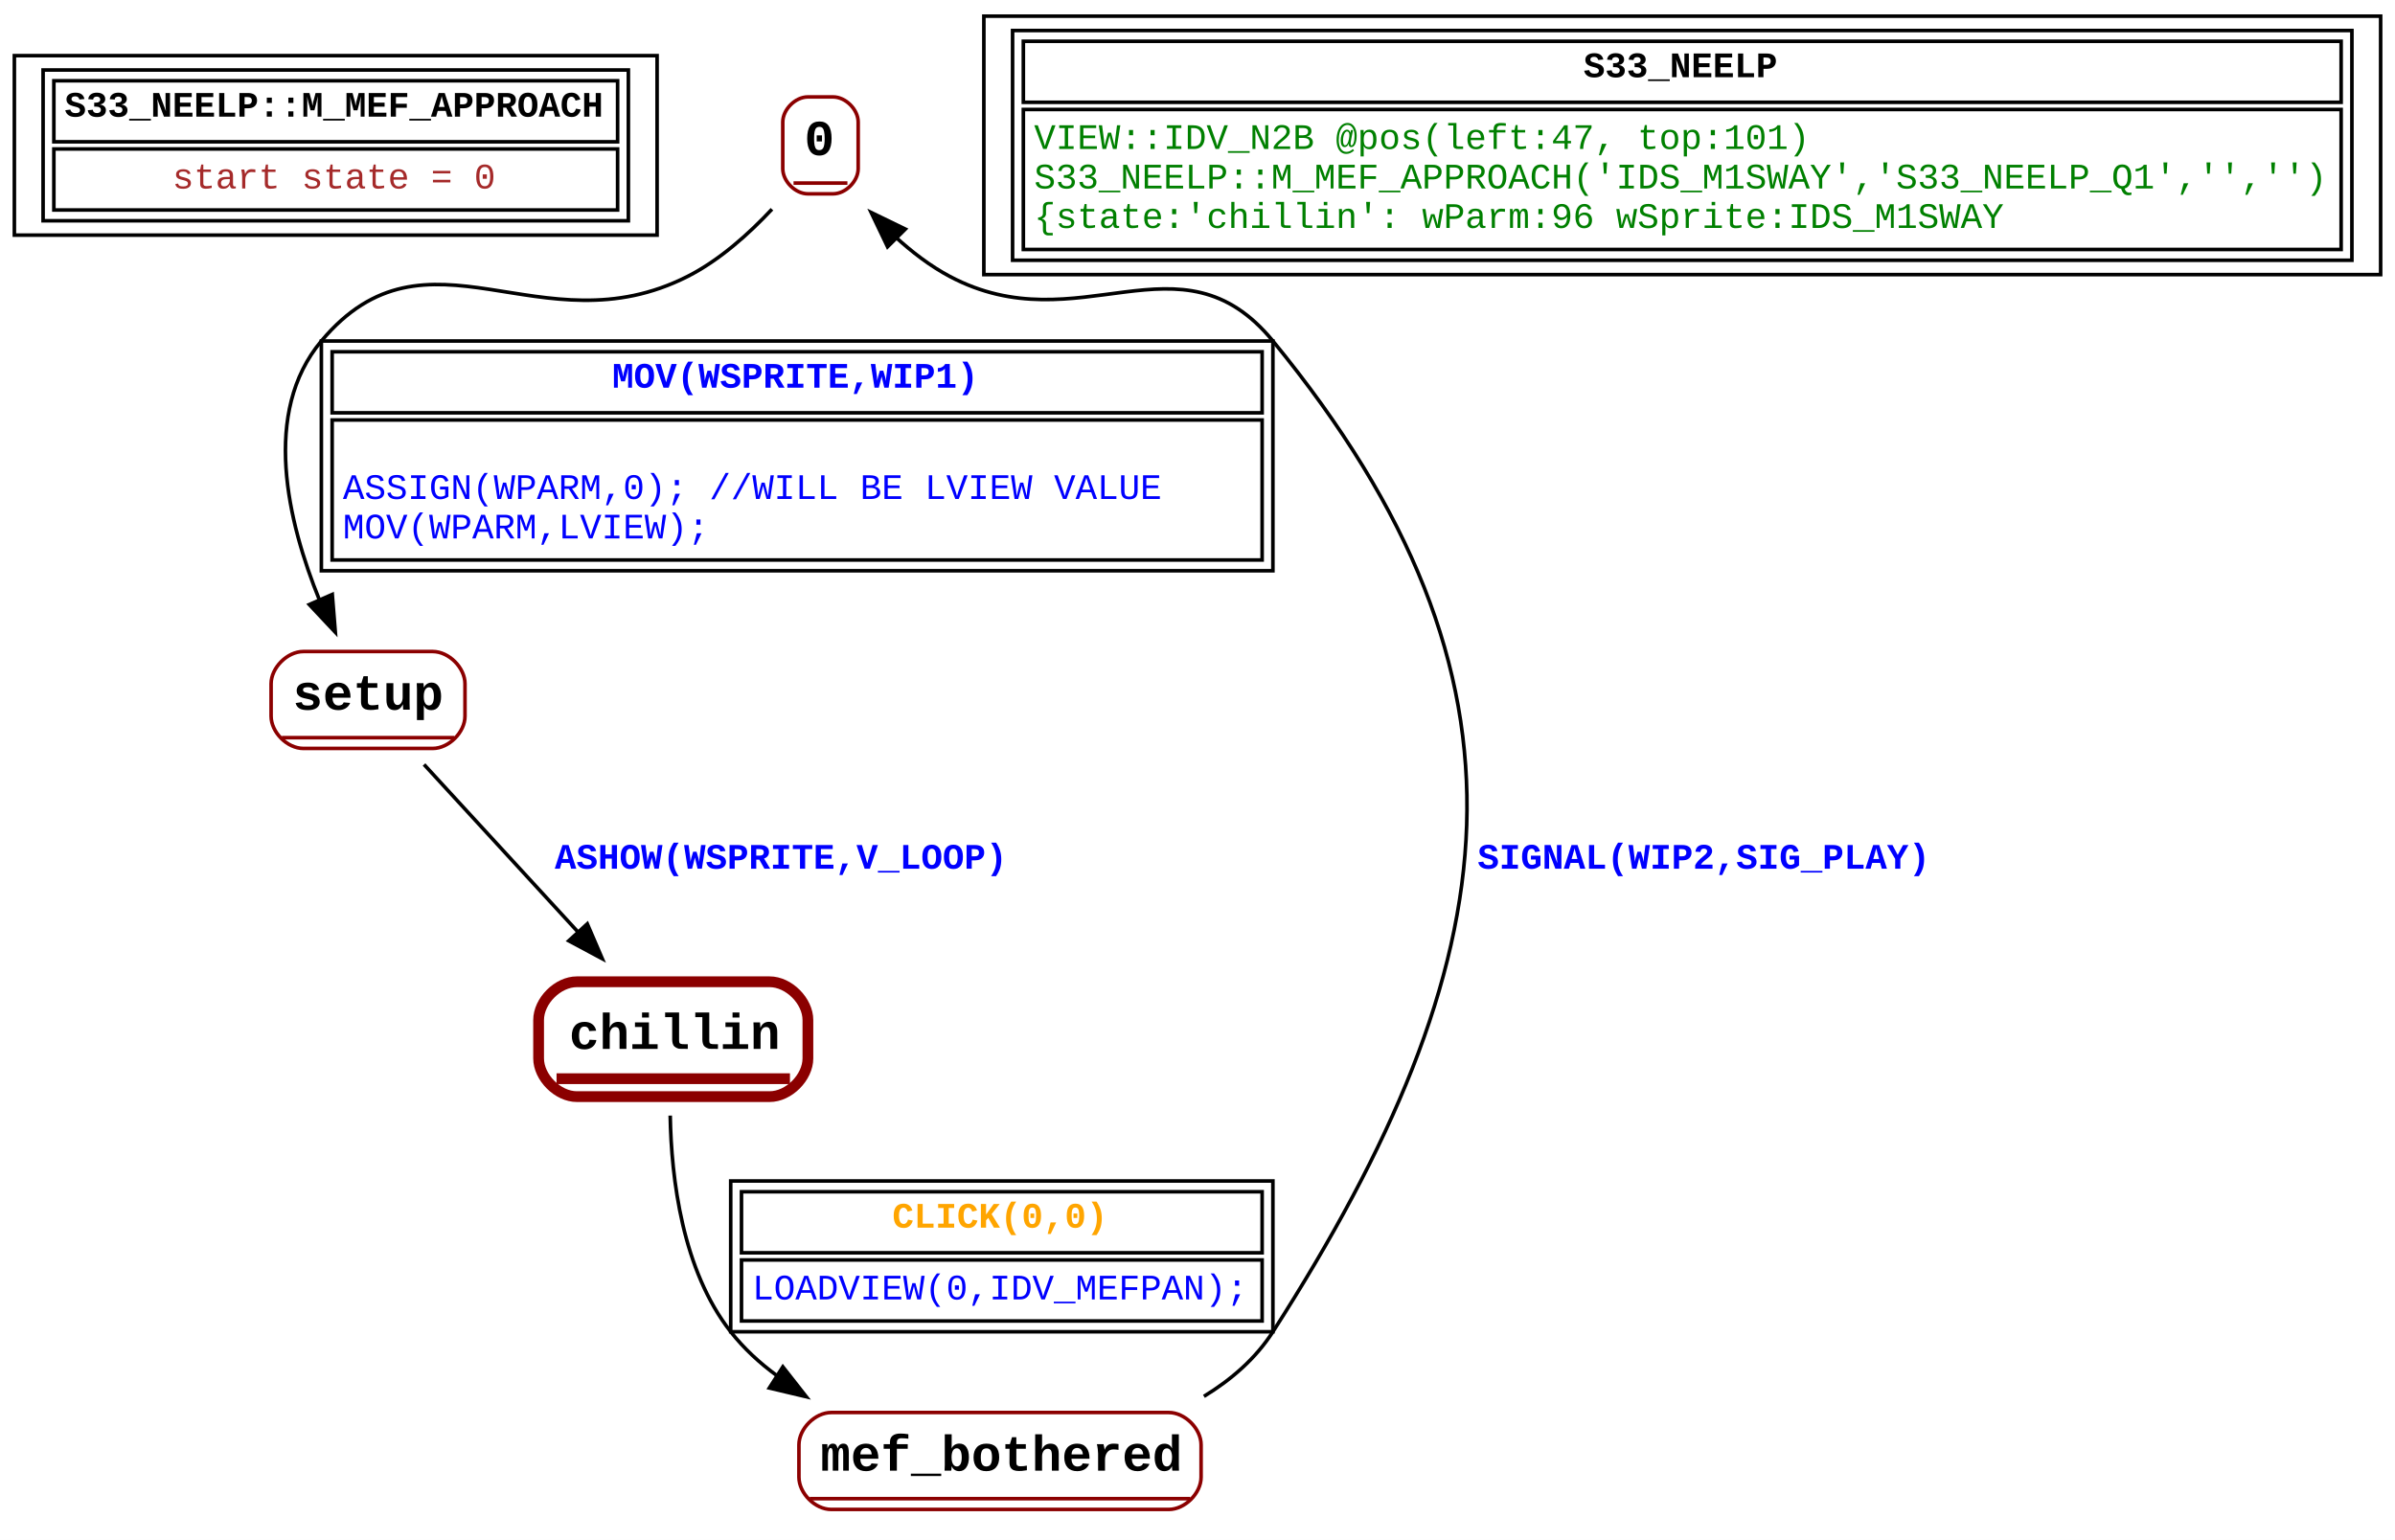
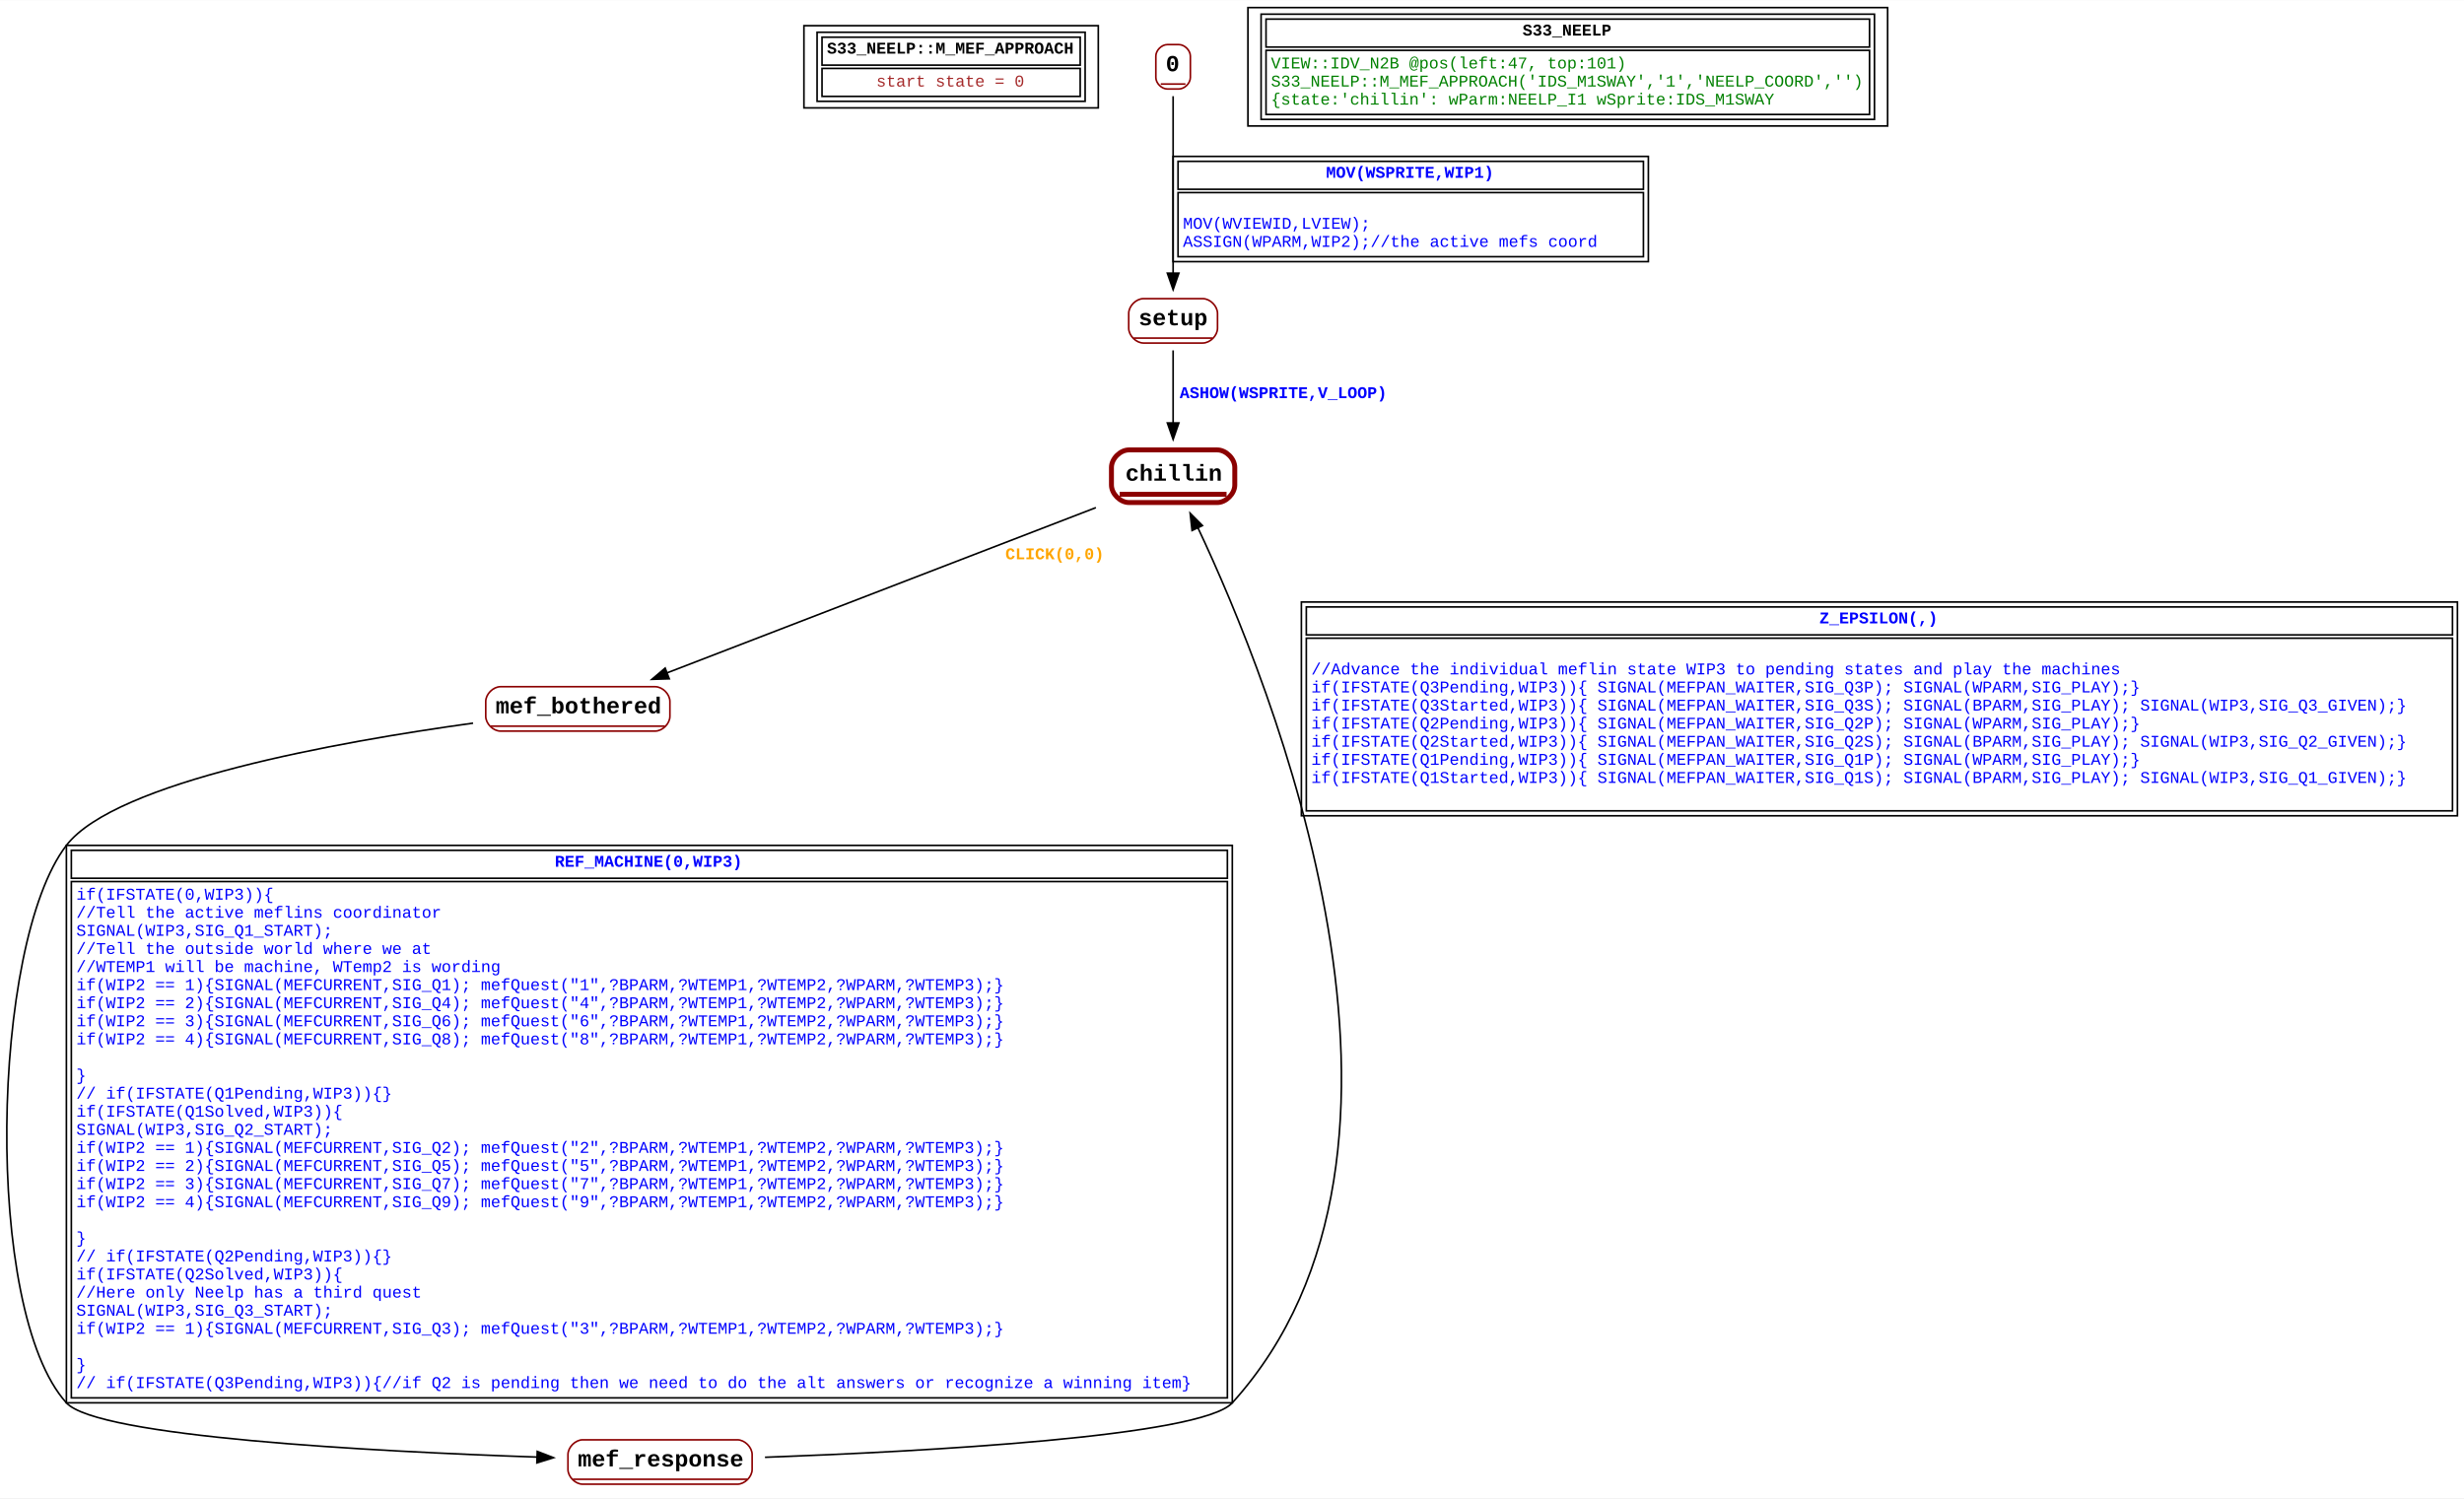
- <svg xmlns="http://www.w3.org/2000/svg" width="667pt" height="429pt" viewBox="0.00 0.00 667.00 429.00">
-   <g id="graph0" class="graph" transform="scale(1 1) rotate(0) translate(4 425)">
-     <polygon fill="white" stroke="none" points="-4,4 -4,-425 663,-425 663,4 -4,4" />
+ <svg xmlns="http://www.w3.org/2000/svg" width="1498pt" height="911pt" viewBox="0.00 0.00 1498.38 911.00">
+   <g id="graph0" class="graph" transform="scale(1 1) rotate(0) translate(4 907)">
+     <polygon fill="white" stroke="none" points="-4,4 -4,-907 1494.38,-907 1494.38,4 -4,4" />
    <g id="node1" class="node">
-       <polygon fill="none" stroke="black" points="0,-359.5 0,-409.5 179,-409.5 179,-359.5 0,-359.5" />
-       <polygon fill="none" stroke="black" points="11,-385.5 11,-402.5 168,-402.5 168,-385.5 11,-385.5" />
-       <text text-anchor="start" x="14" y="-392.5" font-family="Courier New" font-weight="bold" font-size="10.00">S33_NEELP::M_MEF_APPROACH</text>
-       <polygon fill="none" stroke="black" points="11,-366.5 11,-383.5 168,-383.5 168,-366.5 11,-366.5" />
-       <text text-anchor="start" x="44" y="-372.5" font-family="Courier New" font-size="10.00" fill="brown">start state = 0</text>
-       <polygon fill="none" stroke="black" points="8,-363.5 8,-405.5 171,-405.5 171,-363.5 8,-363.5" />
+       <polygon fill="none" stroke="black" points="484.88,-841.5 484.88,-891.5 663.88,-891.5 663.88,-841.5 484.88,-841.5" />
+       <polygon fill="none" stroke="black" points="495.88,-867.5 495.88,-884.5 652.88,-884.5 652.88,-867.5 495.88,-867.5" />
+       <text text-anchor="start" x="498.88" y="-874.5" font-family="Courier New" font-weight="bold" font-size="10.00">S33_NEELP::M_MEF_APPROACH</text>
+       <polygon fill="none" stroke="black" points="495.88,-848.5 495.88,-865.5 652.88,-865.5 652.88,-848.5 495.88,-848.5" />
+       <text text-anchor="start" x="528.88" y="-854.5" font-family="Courier New" font-size="10.00" fill="brown">start state = 0</text>
+       <polygon fill="none" stroke="black" points="492.88,-845.5 492.88,-887.5 655.88,-887.5 655.88,-845.5 492.88,-845.5" />
    </g>
    <g id="node2" class="node">
-       <polyline fill="none" stroke="darkred" points="217,-374 232,-374" />
-       <text text-anchor="start" x="220" y="-381.8" font-family="Courier New" font-weight="bold" font-size="14.00">0</text>
-       <path fill="none" stroke="darkred" d="M221,-371C221,-371 228,-371 228,-371 231.5,-371 235,-374.5 235,-378 235,-378 235,-391 235,-391 235,-394.5 231.5,-398 228,-398 228,-398 221,-398 221,-398 217.5,-398 214,-394.5 214,-391 214,-391 214,-378 214,-378 214,-374.5 217.5,-371 221,-371" />
+       <polyline fill="none" stroke="darkred" points="701.88,-856 716.88,-856" />
+       <text text-anchor="start" x="704.88" y="-863.8" font-family="Courier New" font-weight="bold" font-size="14.00">0</text>
+       <path fill="none" stroke="darkred" d="M705.88,-853C705.88,-853 712.88,-853 712.88,-853 716.38,-853 719.88,-856.5 719.88,-860 719.88,-860 719.88,-873 719.88,-873 719.88,-876.5 716.38,-880 712.88,-880 712.88,-880 705.88,-880 705.88,-880 702.38,-880 698.88,-876.5 698.88,-873 698.88,-873 698.88,-860 698.88,-860 698.88,-856.5 702.38,-853 705.88,-853" />
    </g>
    <g id="node3" class="node">
-       <polyline fill="none" stroke="darkred" points="74.5,-219.5 122.5,-219.5" />
-       <text text-anchor="start" x="77.5" y="-227.3" font-family="Courier New" font-weight="bold" font-size="14.00">setup</text>
-       <path fill="none" stroke="darkred" d="M80.5,-216.5C80.5,-216.5 116.5,-216.5 116.5,-216.5 121,-216.5 125.5,-221 125.5,-225.5 125.5,-225.5 125.5,-234.5 125.5,-234.5 125.5,-239 121,-243.5 116.5,-243.5 116.5,-243.5 80.5,-243.5 80.5,-243.5 76,-243.5 71.5,-239 71.5,-234.5 71.5,-234.5 71.5,-225.5 71.5,-225.5 71.5,-221 76,-216.5 80.5,-216.5" />
+       <polyline fill="none" stroke="darkred" points="685.38,-701.5 733.38,-701.5" />
+       <text text-anchor="start" x="688.38" y="-709.3" font-family="Courier New" font-weight="bold" font-size="14.00">setup</text>
+       <path fill="none" stroke="darkred" d="M691.38,-698.5C691.38,-698.5 727.38,-698.5 727.38,-698.5 731.88,-698.5 736.38,-703 736.38,-707.5 736.38,-707.5 736.38,-716.5 736.38,-716.5 736.38,-721 731.88,-725.5 727.38,-725.5 727.38,-725.5 691.38,-725.5 691.38,-725.5 686.88,-725.5 682.38,-721 682.38,-716.5 682.38,-716.5 682.38,-707.5 682.38,-707.5 682.38,-703 686.88,-698.5 691.38,-698.5" />
    </g>
    <g id="edge1" class="edge">
-       <path fill="none" stroke="black" d="M210.99,-366.72C204.58,-359.87 196.39,-352.51 187.5,-348 146.45,-327.16 115.09,-365.27 85.5,-330 68.84,-310.14 76.08,-279.71 84.98,-257.82" />
-       <polygon fill="black" stroke="black" points="88.54,-259.41 89.39,-248.85 82.14,-256.58 88.54,-259.41" />
-       <polygon fill="none" stroke="black" points="88.5,-310 88.5,-327 347.5,-327 347.5,-310 88.5,-310" />
-       <text text-anchor="start" x="166.5" y="-317" font-family="Courier New" font-weight="bold" font-size="10.00" fill="blue">MOV(WSPRITE,WIP1)</text>
-       <polygon fill="none" stroke="black" points="88.5,-269 88.5,-308 347.5,-308 347.5,-269 88.5,-269" />
-       <text text-anchor="start" x="91.5" y="-297" font-family="Courier New" font-size="10.00" fill="blue"> </text>
-       <text text-anchor="start" x="91.5" y="-286" font-family="Courier New" font-size="10.00" fill="blue">    ASSIGN(WPARM,0); //WILL BE LVIEW VALUE</text>
-       <text text-anchor="start" x="91.5" y="-275" font-family="Courier New" font-size="10.00" fill="blue">    MOV(WPARM,LVIEW);</text>
-       <polygon fill="none" stroke="black" points="85.5,-266 85.5,-330 350.5,-330 350.5,-266 85.5,-266" />
+       <path fill="none" stroke="black" d="M709.38,-848.6C709.38,-822.49 709.38,-772.09 709.38,-740.63" />
+       <polygon fill="black" stroke="black" points="712.88,-740.98 709.38,-730.98 705.88,-740.98 712.88,-740.98" />
+       <polygon fill="none" stroke="black" points="712.38,-792 712.38,-809 995.38,-809 995.38,-792 712.38,-792" />
+       <text text-anchor="start" x="802.38" y="-799" font-family="Courier New" font-weight="bold" font-size="10.00" fill="blue">MOV(WSPRITE,WIP1)</text>
+       <polygon fill="none" stroke="black" points="712.38,-751 712.38,-790 995.38,-790 995.38,-751 712.38,-751" />
+       <text text-anchor="start" x="715.38" y="-779" font-family="Courier New" font-size="10.00" fill="blue"> </text>
+       <text text-anchor="start" x="715.38" y="-768" font-family="Courier New" font-size="10.00" fill="blue">    MOV(WVIEWID,LVIEW);</text>
+       <text text-anchor="start" x="715.38" y="-757" font-family="Courier New" font-size="10.00" fill="blue">    ASSIGN(WPARM,WIP2);//the active mefs coord</text>
+       <polygon fill="none" stroke="black" points="709.38,-748 709.38,-812 998.38,-812 998.38,-748 709.38,-748" />
    </g>
    <g id="node4" class="node">
-       <polyline fill="none" stroke="darkred" stroke-width="3" points="151,-124.5 216,-124.5" />
-       <text text-anchor="start" x="154.5" y="-132.8" font-family="Courier New" font-weight="bold" font-size="14.00">chillin</text>
-       <path fill="none" stroke="darkred" stroke-width="3" d="M156.67,-119.5C156.67,-119.5 210.33,-119.5 210.33,-119.5 215.67,-119.5 221,-124.83 221,-130.17 221,-130.17 221,-140.83 221,-140.83 221,-146.17 215.67,-151.5 210.33,-151.5 210.33,-151.5 156.67,-151.5 156.67,-151.5 151.33,-151.5 146,-146.17 146,-140.83 146,-140.83 146,-130.17 146,-130.17 146,-124.83 151.33,-119.5 156.67,-119.5" />
+       <polyline fill="none" stroke="darkred" stroke-width="3" points="676.88,-606.5 741.88,-606.5" />
+       <text text-anchor="start" x="680.38" y="-614.8" font-family="Courier New" font-weight="bold" font-size="14.00">chillin</text>
+       <path fill="none" stroke="darkred" stroke-width="3" d="M682.54,-601.5C682.54,-601.5 736.21,-601.5 736.21,-601.5 741.54,-601.5 746.88,-606.83 746.88,-612.17 746.88,-612.17 746.88,-622.83 746.88,-622.83 746.88,-628.17 741.54,-633.5 736.21,-633.5 736.21,-633.5 682.54,-633.5 682.54,-633.5 677.21,-633.5 671.88,-628.17 671.88,-622.83 671.88,-622.83 671.88,-612.17 671.88,-612.17 671.88,-606.83 677.21,-601.5 682.54,-601.5" />
+     </g>
+     <g id="edge5" class="edge">
+       <path fill="none" stroke="black" d="M709.38,-694.03C709.38,-681.65 709.38,-664.5 709.38,-649.68" />
+       <polygon fill="black" stroke="black" points="712.88,-649.91 709.38,-639.91 705.88,-649.91 712.88,-649.91" />
+       <text text-anchor="start" x="713.38" y="-665" font-family="Courier New" font-weight="bold" font-size="10.00" fill="blue">ASHOW(WSPRITE,V_LOOP)</text>
+     </g>
+     <g id="node5" class="node">
+       <polyline fill="none" stroke="darkred" points="294.38,-465.5 400.38,-465.5" />
+       <text text-anchor="start" x="297.38" y="-473.3" font-family="Courier New" font-weight="bold" font-size="14.00">mef_bothered</text>
+       <path fill="none" stroke="darkred" d="M300.38,-462.5C300.38,-462.5 394.38,-462.5 394.38,-462.5 398.88,-462.5 403.38,-467 403.38,-471.5 403.38,-471.5 403.38,-480.5 403.38,-480.5 403.38,-485 398.88,-489.5 394.38,-489.5 394.38,-489.5 300.38,-489.5 300.38,-489.5 295.88,-489.5 291.38,-485 291.38,-480.5 291.38,-480.5 291.38,-471.5 291.38,-471.5 291.38,-467 295.88,-462.5 300.38,-462.5" />
+     </g>
+     <g id="edge2" class="edge">
+       <path fill="none" stroke="black" d="M662.42,-598.41C595.32,-572.55 472.3,-525.14 401.47,-497.85" />
+       <polygon fill="black" stroke="black" points="403,-494.3 392.41,-493.97 400.49,-500.83 403,-494.3" />
+       <text text-anchor="start" x="607.38" y="-567" font-family="Courier New" font-weight="bold" font-size="10.00" fill="orange">CLICK(0,0)</text>
+     </g>
+     <g id="node6" class="node">
+       <polyline fill="none" stroke="darkred" points="344.38,-7.5 450.38,-7.5" />
+       <text text-anchor="start" x="347.38" y="-15.3" font-family="Courier New" font-weight="bold" font-size="14.00">mef_response</text>
+       <path fill="none" stroke="darkred" d="M350.38,-4.5C350.38,-4.5 444.38,-4.5 444.38,-4.5 448.88,-4.5 453.38,-9 453.38,-13.5 453.38,-13.5 453.38,-22.5 453.38,-22.5 453.38,-27 448.88,-31.5 444.38,-31.5 444.38,-31.5 350.38,-31.5 350.38,-31.5 345.88,-31.5 341.38,-27 341.38,-22.5 341.38,-22.5 341.38,-13.5 341.38,-13.5 341.38,-9 345.88,-4.5 350.38,-4.5" />
+     </g>
+     <g id="edge3" class="edge">
+       <path fill="none" stroke="black" d="M283.68,-467.34C201.73,-456.02 66.32,-431.87 36.38,-393 -9.6,-333.33 -14.26,-109.78 36.38,-54 55.22,-33.24 222.52,-24.43 322.63,-20.99" />
+       <polygon fill="black" stroke="black" points="322.71,-24.45 332.59,-20.62 322.48,-17.45 322.71,-24.45" />
+       <polygon fill="none" stroke="black" points="39.38,-373 39.38,-390 742.38,-390 742.38,-373 39.38,-373" />
+       <text text-anchor="start" x="333.38" y="-380" font-family="Courier New" font-weight="bold" font-size="10.00" fill="blue">REF_MACHINE(0,WIP3)</text>
+       <polygon fill="none" stroke="black" points="39.38,-57 39.38,-371 742.38,-371 742.38,-57 39.38,-57" />
+       <text text-anchor="start" x="42.38" y="-360" font-family="Courier New" font-size="10.00" fill="blue">    if(IFSTATE(0,WIP3)){</text>
+       <text text-anchor="start" x="42.38" y="-349" font-family="Courier New" font-size="10.00" fill="blue">        //Tell the active meflins coordinator</text>
+       <text text-anchor="start" x="42.38" y="-338" font-family="Courier New" font-size="10.00" fill="blue">        SIGNAL(WIP3,SIG_Q1_START);</text>
+       <text text-anchor="start" x="42.38" y="-327" font-family="Courier New" font-size="10.00" fill="blue">            //Tell the outside world where we at</text>
+       <text text-anchor="start" x="42.38" y="-316" font-family="Courier New" font-size="10.00" fill="blue">            //WTEMP1 will be machine, WTemp2 is wording</text>
+       <text text-anchor="start" x="42.38" y="-305" font-family="Courier New" font-size="10.00" fill="blue">            if(WIP2 == 1){SIGNAL(MEFCURRENT,SIG_Q1); mefQuest("1",?BPARM,?WTEMP1,?WTEMP2,?WPARM,?WTEMP3);}</text>
+       <text text-anchor="start" x="42.38" y="-294" font-family="Courier New" font-size="10.00" fill="blue">            if(WIP2 == 2){SIGNAL(MEFCURRENT,SIG_Q4); mefQuest("4",?BPARM,?WTEMP1,?WTEMP2,?WPARM,?WTEMP3);}</text>
+       <text text-anchor="start" x="42.38" y="-283" font-family="Courier New" font-size="10.00" fill="blue">            if(WIP2 == 3){SIGNAL(MEFCURRENT,SIG_Q6); mefQuest("6",?BPARM,?WTEMP1,?WTEMP2,?WPARM,?WTEMP3);}</text>
+       <text text-anchor="start" x="42.38" y="-272" font-family="Courier New" font-size="10.00" fill="blue">            if(WIP2 == 4){SIGNAL(MEFCURRENT,SIG_Q8); mefQuest("8",?BPARM,?WTEMP1,?WTEMP2,?WPARM,?WTEMP3);}</text>
+       <text text-anchor="start" x="42.38" y="-261" font-family="Courier New" font-size="10.00" fill="blue">          </text>
+       <text text-anchor="start" x="42.38" y="-250" font-family="Courier New" font-size="10.00" fill="blue">    }</text>
+       <text text-anchor="start" x="42.38" y="-239" font-family="Courier New" font-size="10.00" fill="blue">   // if(IFSTATE(Q1Pending,WIP3)){}</text>
+       <text text-anchor="start" x="42.38" y="-228" font-family="Courier New" font-size="10.00" fill="blue">    if(IFSTATE(Q1Solved,WIP3)){</text>
+       <text text-anchor="start" x="42.38" y="-217" font-family="Courier New" font-size="10.00" fill="blue">        SIGNAL(WIP3,SIG_Q2_START);</text>
+       <text text-anchor="start" x="42.38" y="-206" font-family="Courier New" font-size="10.00" fill="blue">        if(WIP2 == 1){SIGNAL(MEFCURRENT,SIG_Q2); mefQuest("2",?BPARM,?WTEMP1,?WTEMP2,?WPARM,?WTEMP3);}</text>
+       <text text-anchor="start" x="42.38" y="-195" font-family="Courier New" font-size="10.00" fill="blue">        if(WIP2 == 2){SIGNAL(MEFCURRENT,SIG_Q5); mefQuest("5",?BPARM,?WTEMP1,?WTEMP2,?WPARM,?WTEMP3);}</text>
+       <text text-anchor="start" x="42.38" y="-184" font-family="Courier New" font-size="10.00" fill="blue">        if(WIP2 == 3){SIGNAL(MEFCURRENT,SIG_Q7); mefQuest("7",?BPARM,?WTEMP1,?WTEMP2,?WPARM,?WTEMP3);}</text>
+       <text text-anchor="start" x="42.38" y="-173" font-family="Courier New" font-size="10.00" fill="blue">        if(WIP2 == 4){SIGNAL(MEFCURRENT,SIG_Q9); mefQuest("9",?BPARM,?WTEMP1,?WTEMP2,?WPARM,?WTEMP3);}</text>
+       <text text-anchor="start" x="42.38" y="-162" font-family="Courier New" font-size="10.00" fill="blue">        </text>
+       <text text-anchor="start" x="42.38" y="-151" font-family="Courier New" font-size="10.00" fill="blue">    }</text>
+       <text text-anchor="start" x="42.38" y="-140" font-family="Courier New" font-size="10.00" fill="blue">   // if(IFSTATE(Q2Pending,WIP3)){}</text>
+       <text text-anchor="start" x="42.38" y="-129" font-family="Courier New" font-size="10.00" fill="blue">    if(IFSTATE(Q2Solved,WIP3)){</text>
+       <text text-anchor="start" x="42.38" y="-118" font-family="Courier New" font-size="10.00" fill="blue">        //Here only Neelp has a third quest</text>
+       <text text-anchor="start" x="42.38" y="-107" font-family="Courier New" font-size="10.00" fill="blue">        SIGNAL(WIP3,SIG_Q3_START);</text>
+       <text text-anchor="start" x="42.38" y="-96" font-family="Courier New" font-size="10.00" fill="blue">         if(WIP2 == 1){SIGNAL(MEFCURRENT,SIG_Q3); mefQuest("3",?BPARM,?WTEMP1,?WTEMP2,?WPARM,?WTEMP3);}</text>
+       <text text-anchor="start" x="42.38" y="-85" font-family="Courier New" font-size="10.00" fill="blue">         </text>
+       <text text-anchor="start" x="42.38" y="-74" font-family="Courier New" font-size="10.00" fill="blue">    }</text>
+       <text text-anchor="start" x="42.38" y="-63" font-family="Courier New" font-size="10.00" fill="blue">   // if(IFSTATE(Q3Pending,WIP3)){//if Q2 is pending then we need to do the alt answers or recognize a winning item}</text>
+       <polygon fill="none" stroke="black" points="36.38,-54 36.38,-393 745.38,-393 745.38,-54 36.38,-54" />
    </g>
    <g id="edge4" class="edge">
-       <path fill="none" stroke="black" d="M114.09,-212.03C126.25,-198.8 143.41,-180.13 157.62,-164.66" />
-       <polygon fill="black" stroke="black" points="159.56,-167.64 163.74,-157.91 154.4,-162.91 159.56,-167.64" />
-       <text text-anchor="start" x="150.5" y="-183" font-family="Courier New" font-weight="bold" font-size="10.00" fill="blue">ASHOW(WSPRITE,V_LOOP)</text>
+       <path fill="none" stroke="black" d="M461.19,-20.87C556.45,-24.34 726.72,-33.37 745.38,-54 884.59,-207.91 768.44,-492.85 724.49,-586.1" />
+       <polygon fill="black" stroke="black" points="720.9,-584.48 719.74,-595.01 727.22,-587.5 720.9,-584.48" />
+       <polygon fill="none" stroke="black" points="790.38,-521 790.38,-538 1487.38,-538 1487.38,-521 790.38,-521" />
+       <text text-anchor="start" x="1102.38" y="-528" font-family="Courier New" font-weight="bold" font-size="10.00" fill="blue">Z_EPSILON(,)</text>
+       <polygon fill="none" stroke="black" points="790.38,-414 790.38,-519 1487.38,-519 1487.38,-414 790.38,-414" />
+       <text text-anchor="start" x="793.38" y="-508" font-family="Courier New" font-size="10.00" fill="blue">    </text>
+       <text text-anchor="start" x="793.38" y="-497" font-family="Courier New" font-size="10.00" fill="blue">    //Advance the individual meflin state WIP3 to pending states and play the machines</text>
+       <text text-anchor="start" x="793.38" y="-486" font-family="Courier New" font-size="10.00" fill="blue">    if(IFSTATE(Q3Pending,WIP3)){ SIGNAL(MEFPAN_WAITER,SIG_Q3P); SIGNAL(WPARM,SIG_PLAY);}</text>
+       <text text-anchor="start" x="793.38" y="-475" font-family="Courier New" font-size="10.00" fill="blue">    if(IFSTATE(Q3Started,WIP3)){ SIGNAL(MEFPAN_WAITER,SIG_Q3S); SIGNAL(BPARM,SIG_PLAY); SIGNAL(WIP3,SIG_Q3_GIVEN);}</text>
+       <text text-anchor="start" x="793.38" y="-464" font-family="Courier New" font-size="10.00" fill="blue">    if(IFSTATE(Q2Pending,WIP3)){ SIGNAL(MEFPAN_WAITER,SIG_Q2P); SIGNAL(WPARM,SIG_PLAY);}</text>
+       <text text-anchor="start" x="793.38" y="-453" font-family="Courier New" font-size="10.00" fill="blue">    if(IFSTATE(Q2Started,WIP3)){ SIGNAL(MEFPAN_WAITER,SIG_Q2S); SIGNAL(BPARM,SIG_PLAY); SIGNAL(WIP3,SIG_Q2_GIVEN);}</text>
+       <text text-anchor="start" x="793.38" y="-442" font-family="Courier New" font-size="10.00" fill="blue">    if(IFSTATE(Q1Pending,WIP3)){ SIGNAL(MEFPAN_WAITER,SIG_Q1P); SIGNAL(WPARM,SIG_PLAY);}</text>
+       <text text-anchor="start" x="793.38" y="-431" font-family="Courier New" font-size="10.00" fill="blue">    if(IFSTATE(Q1Started,WIP3)){ SIGNAL(MEFPAN_WAITER,SIG_Q1S); SIGNAL(BPARM,SIG_PLAY); SIGNAL(WIP3,SIG_Q1_GIVEN);}</text>
+       <text text-anchor="start" x="793.38" y="-420" font-family="Courier New" font-size="10.00" fill="blue">   </text>
+       <polygon fill="none" stroke="black" points="787.38,-411 787.38,-541 1490.38,-541 1490.38,-411 787.38,-411" />
    </g>
-     <g id="node5" class="node">
-       <polyline fill="none" stroke="darkred" points="221.5,-7.5 327.5,-7.5" />
-       <text text-anchor="start" x="224.5" y="-15.3" font-family="Courier New" font-weight="bold" font-size="14.00">mef_bothered</text>
-       <path fill="none" stroke="darkred" d="M227.5,-4.5C227.5,-4.5 321.5,-4.5 321.5,-4.5 326,-4.5 330.5,-9 330.5,-13.5 330.5,-13.5 330.5,-22.5 330.5,-22.5 330.5,-27 326,-31.5 321.5,-31.5 321.5,-31.5 227.5,-31.5 227.5,-31.5 223,-31.5 218.5,-27 218.5,-22.5 218.5,-22.5 218.5,-13.5 218.5,-13.5 218.5,-9 223,-4.5 227.5,-4.5" />
-     </g>
-     <g id="edge2" class="edge">
-       <path fill="none" stroke="black" d="M182.65,-114.22C182.96,-96.56 186.04,-71.15 199.5,-54 203.16,-49.34 207.58,-45.27 212.44,-41.72" />
-       <polygon fill="black" stroke="black" points="214.02,-44.23 220.56,-35.89 210.25,-38.33 214.02,-44.23" />
-       <polygon fill="none" stroke="black" points="202.5,-76 202.5,-93 347.5,-93 347.5,-76 202.5,-76" />
-       <text text-anchor="start" x="244.5" y="-83" font-family="Courier New" font-weight="bold" font-size="10.00" fill="orange">CLICK(0,0)</text>
-       <polygon fill="none" stroke="black" points="202.5,-57 202.5,-74 347.5,-74 347.5,-57 202.5,-57" />
-       <text text-anchor="start" x="205.5" y="-63" font-family="Courier New" font-size="10.00" fill="blue">LOADVIEW(0,IDV_MEFPAN);</text>
-       <polygon fill="none" stroke="black" points="199.5,-54 199.5,-96 350.5,-96 350.5,-54 199.5,-54" />
-     </g>
-     <g id="edge3" class="edge">
-       <path fill="none" stroke="black" d="M331.29,-36C338.9,-40.64 345.72,-46.54 350.5,-54 416.65,-157.3 428.27,-235.14 350.5,-330 324.64,-361.55 296.53,-328.88 260.5,-348 255.07,-350.88 249.92,-354.84 245.3,-359.07" />
-       <polygon fill="black" stroke="black" points="243.18,-356.25 238.61,-365.81 248.14,-361.18 243.18,-356.25" />
-       <text text-anchor="start" x="407.5" y="-183" font-family="Courier New" font-weight="bold" font-size="10.00" fill="blue">SIGNAL(WIP2,SIG_PLAY)</text>
-     </g>
-     <g id="node6" class="node">
-       <polygon fill="none" stroke="black" points="270,-348.5 270,-420.5 659,-420.5 659,-348.5 270,-348.5" />
-       <polygon fill="none" stroke="black" points="281,-396.5 281,-413.5 648,-413.5 648,-396.5 281,-396.5" />
-       <text text-anchor="start" x="437" y="-403.5" font-family="Courier New" font-weight="bold" font-size="10.00">S33_NEELP</text>
-       <polygon fill="none" stroke="black" points="281,-355.5 281,-394.5 648,-394.5 648,-355.5 281,-355.5" />
-       <text text-anchor="start" x="284" y="-383.5" font-family="Courier New" font-size="10.00" fill="green">VIEW::IDV_N2B @pos(left:47, top:101)</text>
-       <text text-anchor="start" x="284" y="-372.5" font-family="Courier New" font-size="10.00" fill="green">S33_NEELP::M_MEF_APPROACH('IDS_M1SWAY','S33_NEELP_Q1','','')</text>
-       <text text-anchor="start" x="284" y="-361.5" font-family="Courier New" font-size="10.00" fill="green">{state:'chillin': wParm:96 wSprite:IDS_M1SWAY</text>
-       <polygon fill="none" stroke="black" points="278,-352.5 278,-416.5 651,-416.5 651,-352.5 278,-352.5" />
+     <g id="node7" class="node">
+       <polygon fill="none" stroke="black" points="754.88,-830.5 754.88,-902.5 1143.88,-902.5 1143.88,-830.5 754.88,-830.5" />
+       <polygon fill="none" stroke="black" points="765.88,-878.5 765.88,-895.5 1132.88,-895.5 1132.88,-878.5 765.88,-878.5" />
+       <text text-anchor="start" x="921.88" y="-885.5" font-family="Courier New" font-weight="bold" font-size="10.00">S33_NEELP</text>
+       <polygon fill="none" stroke="black" points="765.88,-837.5 765.88,-876.5 1132.88,-876.5 1132.88,-837.5 765.88,-837.5" />
+       <text text-anchor="start" x="768.88" y="-865.5" font-family="Courier New" font-size="10.00" fill="green">VIEW::IDV_N2B @pos(left:47, top:101)</text>
+       <text text-anchor="start" x="768.88" y="-854.5" font-family="Courier New" font-size="10.00" fill="green">S33_NEELP::M_MEF_APPROACH('IDS_M1SWAY','1','NEELP_COORD','')</text>
+       <text text-anchor="start" x="768.88" y="-843.5" font-family="Courier New" font-size="10.00" fill="green">{state:'chillin': wParm:NEELP_I1 wSprite:IDS_M1SWAY</text>
+       <polygon fill="none" stroke="black" points="762.88,-834.5 762.88,-898.5 1135.88,-898.5 1135.88,-834.5 762.88,-834.5" />
    </g>
  </g>
</svg>
